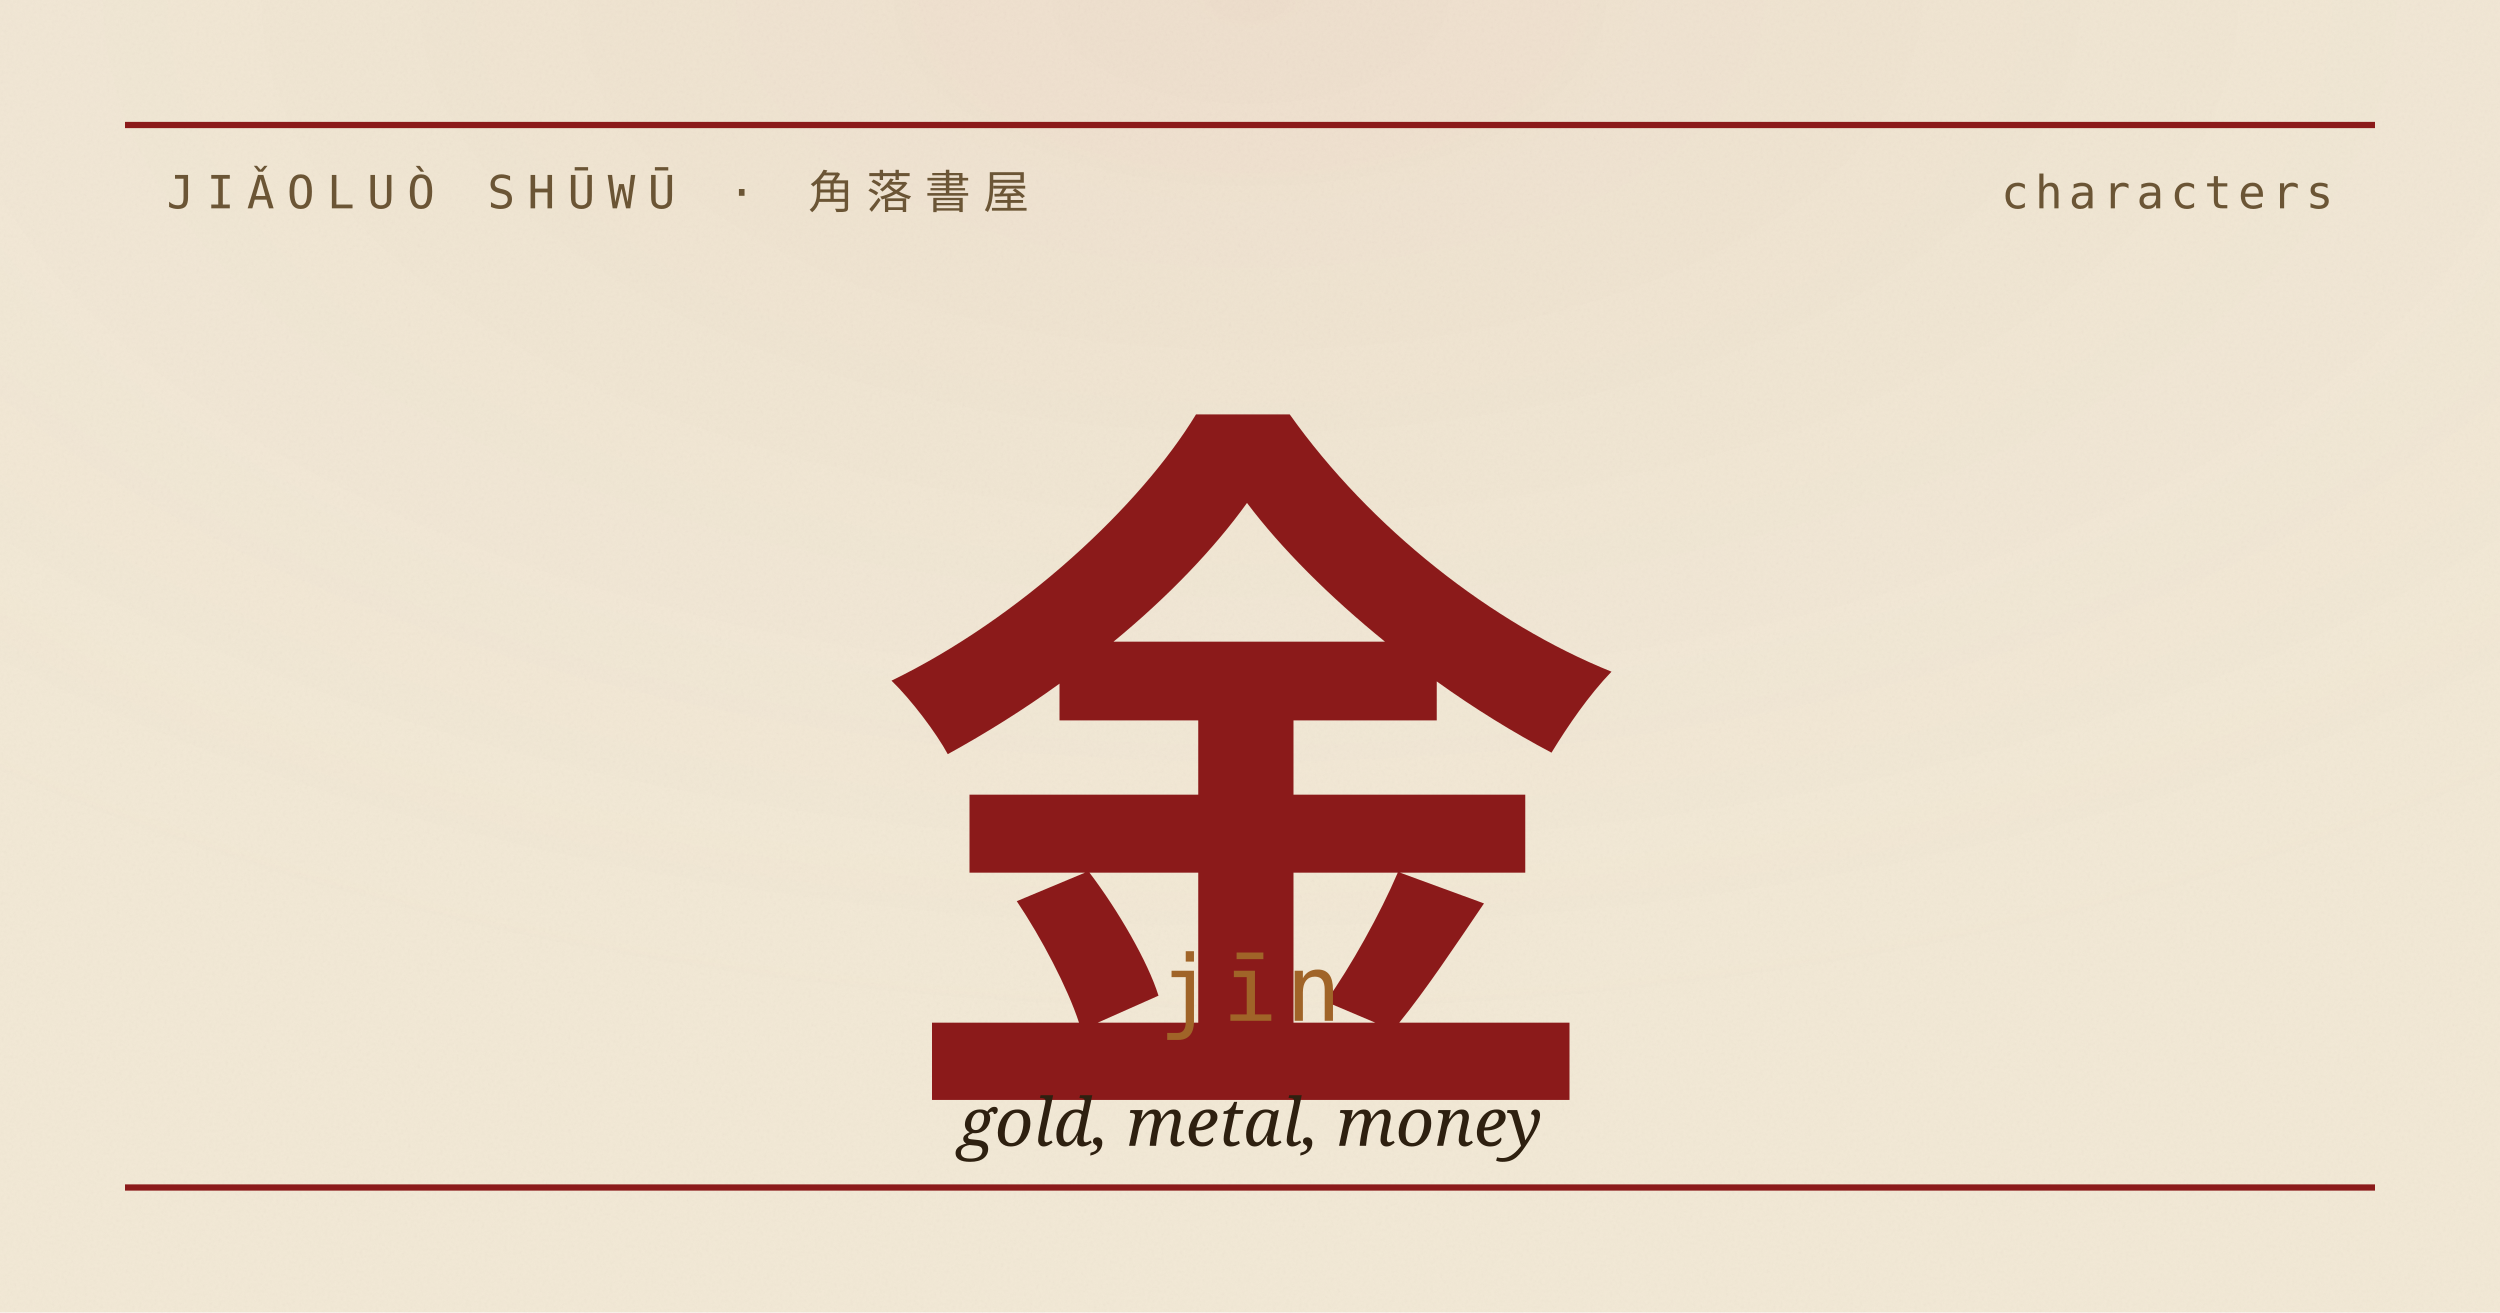
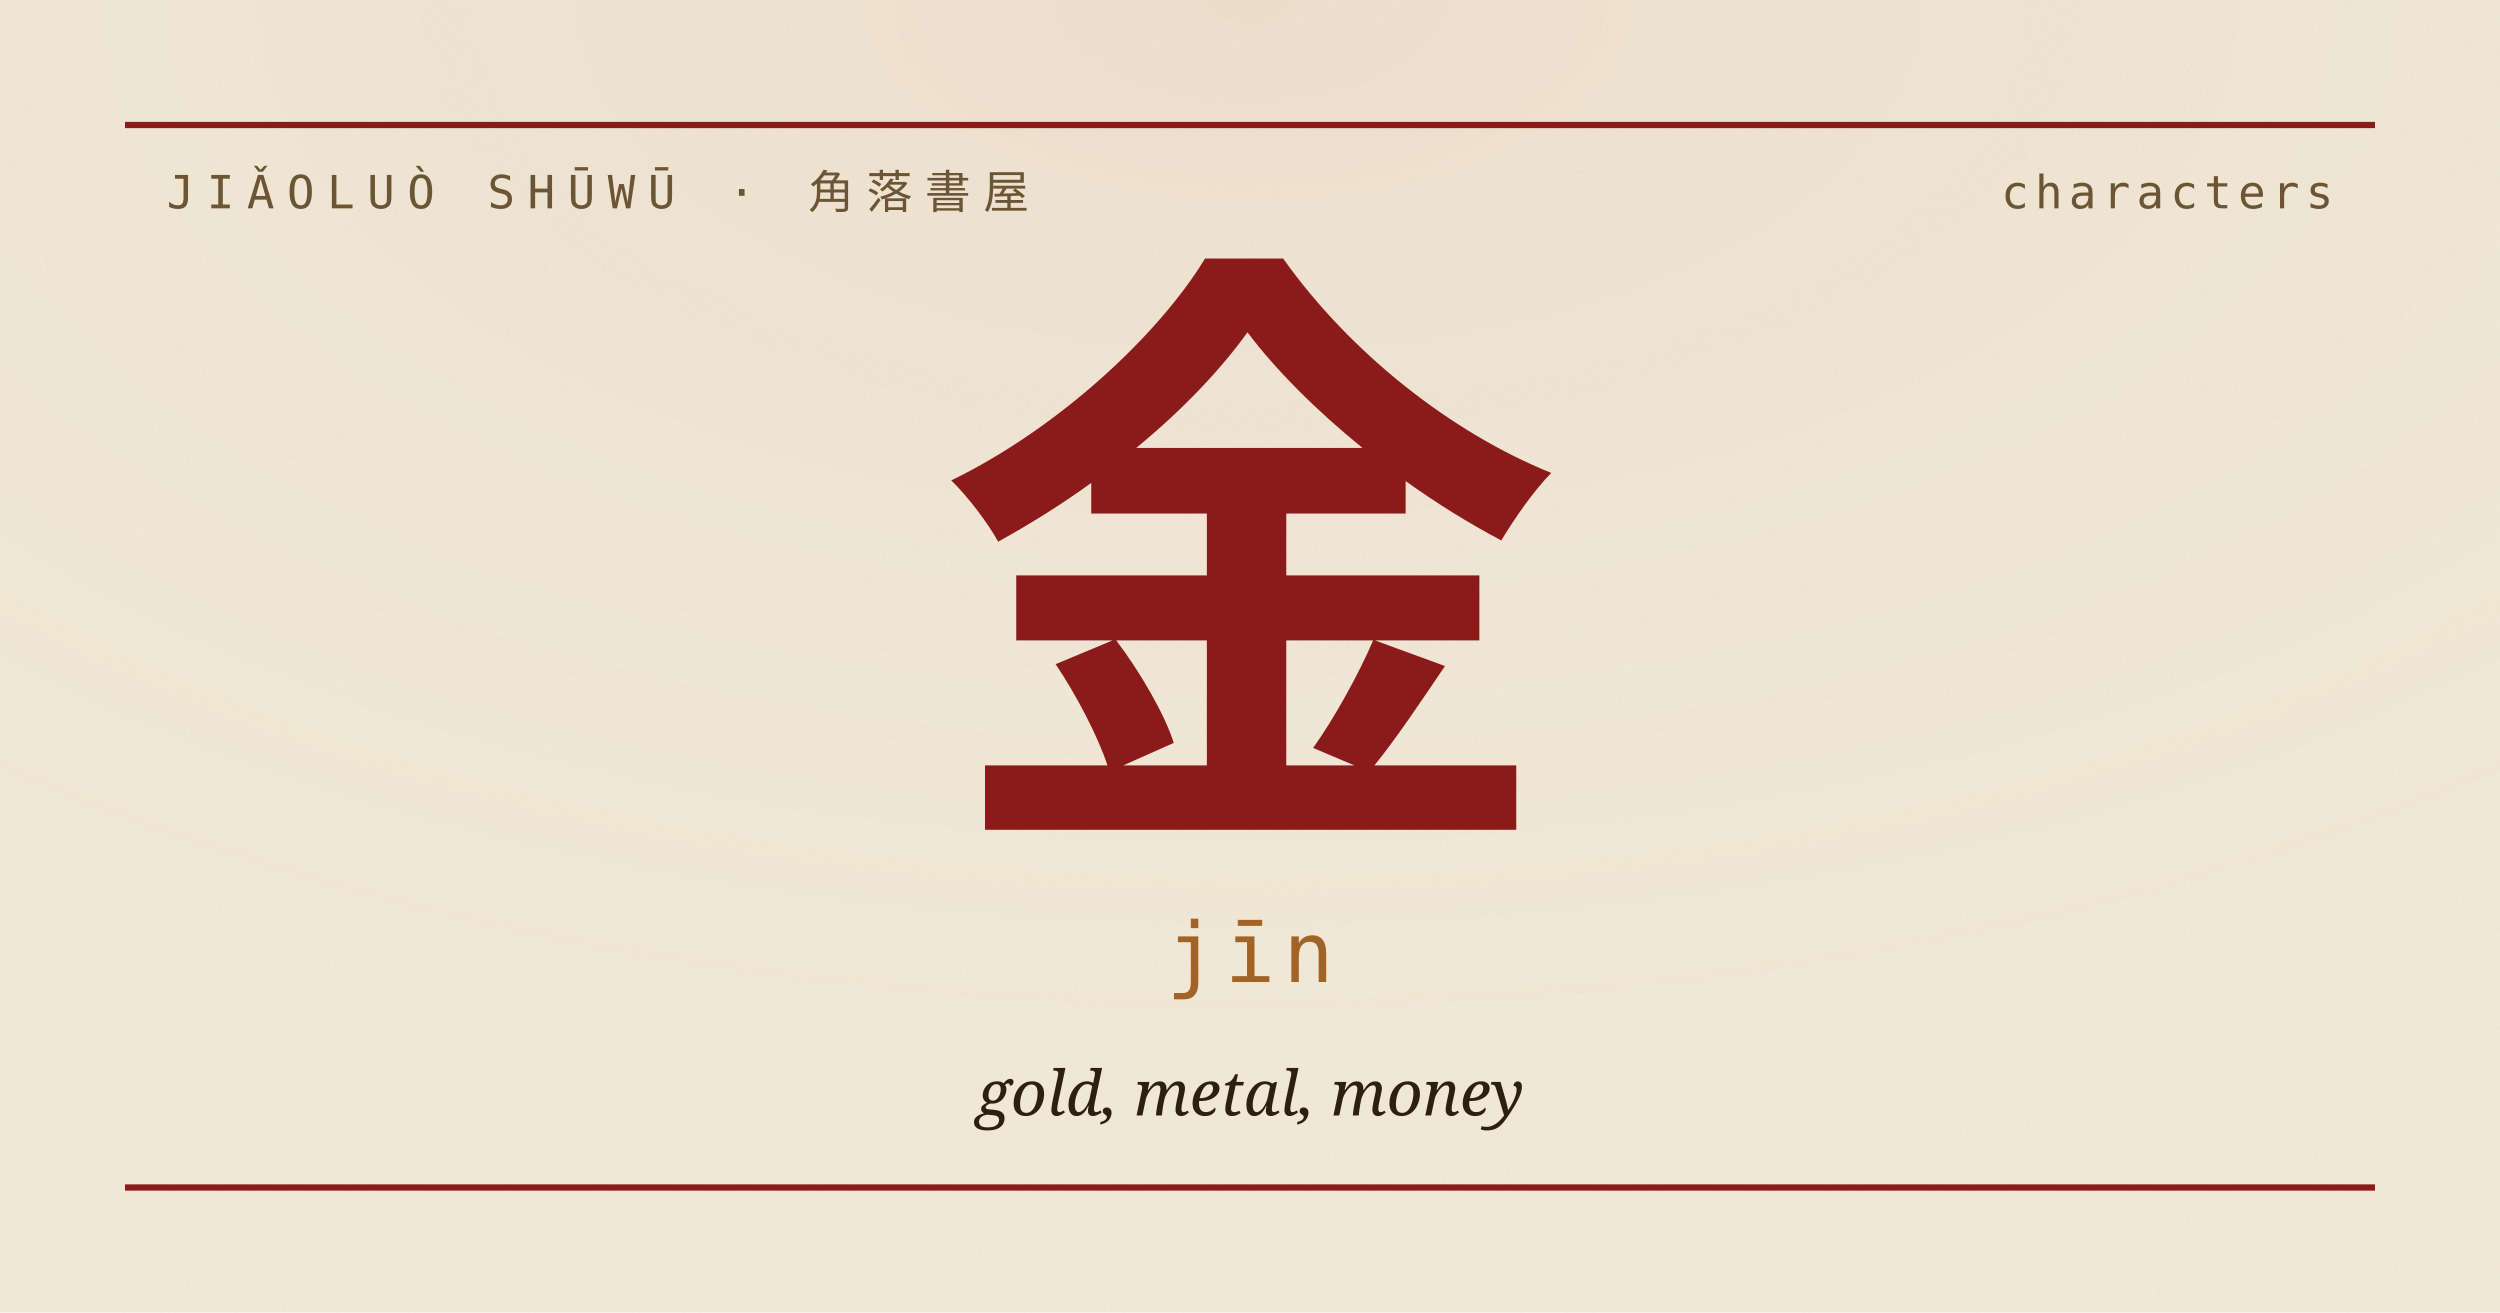
<svg xmlns="http://www.w3.org/2000/svg" viewBox="0 0 1200 630" width="1200" height="630">
  <defs>
    <filter id="paper">
      <feTurbulence type="fractalNoise" baseFrequency="0.65" numOctaves="5" stitchTiles="stitch" />
      <feColorMatrix type="saturate" values="0" />
    </filter>
    <radialGradient id="vignette" cx="50%" cy="0%" r="80%">
      <stop offset="0%" stop-color="#8b1a1a" stop-opacity="0.05" />
      <stop offset="100%" stop-color="#f2e8d5" stop-opacity="0" />
    </radialGradient>
  </defs>
  <rect width="1200" height="630" fill="#f2e8d5" />
  <rect width="1200" height="630" fill="url(#vignette)" />
  <rect width="1200" height="630" filter="url(#paper)" opacity="0.06" />
  <line x1="60" y1="60" x2="1140" y2="60" stroke="#8b1a1a" stroke-width="3" />
  <line x1="60" y1="570" x2="1140" y2="570" stroke="#8b1a1a" stroke-width="3" />
  <text x="80" y="100" font-family="Inconsolata, monospace" font-size="22" letter-spacing="6" fill="#6b5535" text-transform="uppercase">JIǍOLUÒ SHŪWŪ · 角落書屋</text>
  <text x="1120" y="100" font-family="Inconsolata, monospace" font-size="22" letter-spacing="3" fill="#6b5535" text-anchor="end">characters</text>
-   <text x="600" y="380" font-family="Noto Serif SC, serif" font-size="360" font-weight="700" fill="#8b1a1a" text-anchor="middle" dominant-baseline="middle">金</text>
-   <text x="600" y="490" font-family="Inconsolata, monospace" font-size="44" letter-spacing="4" fill="#a06428" text-anchor="middle">jīn</text>
-   <text x="600" y="550" font-family="Cormorant Garamond, Georgia, serif" font-style="italic" font-size="32" fill="#2e2010" text-anchor="middle">gold, metal, money</text>
+   <text x="600" y="275" font-family="Noto Serif SC, serif" font-size="300" font-weight="700" fill="#8b1a1a" text-anchor="middle" dominant-baseline="middle">金</text>
+   <text x="600" y="460" font-family="Inconsolata, monospace" font-size="40" letter-spacing="4" fill="#a06428" text-anchor="middle" dominant-baseline="middle">jīn</text>
+   <text x="600" y="525" font-family="Cormorant Garamond, Georgia, serif" font-style="italic" font-size="30" fill="#2e2010" text-anchor="middle" dominant-baseline="middle">gold, metal, money</text>
</svg>
